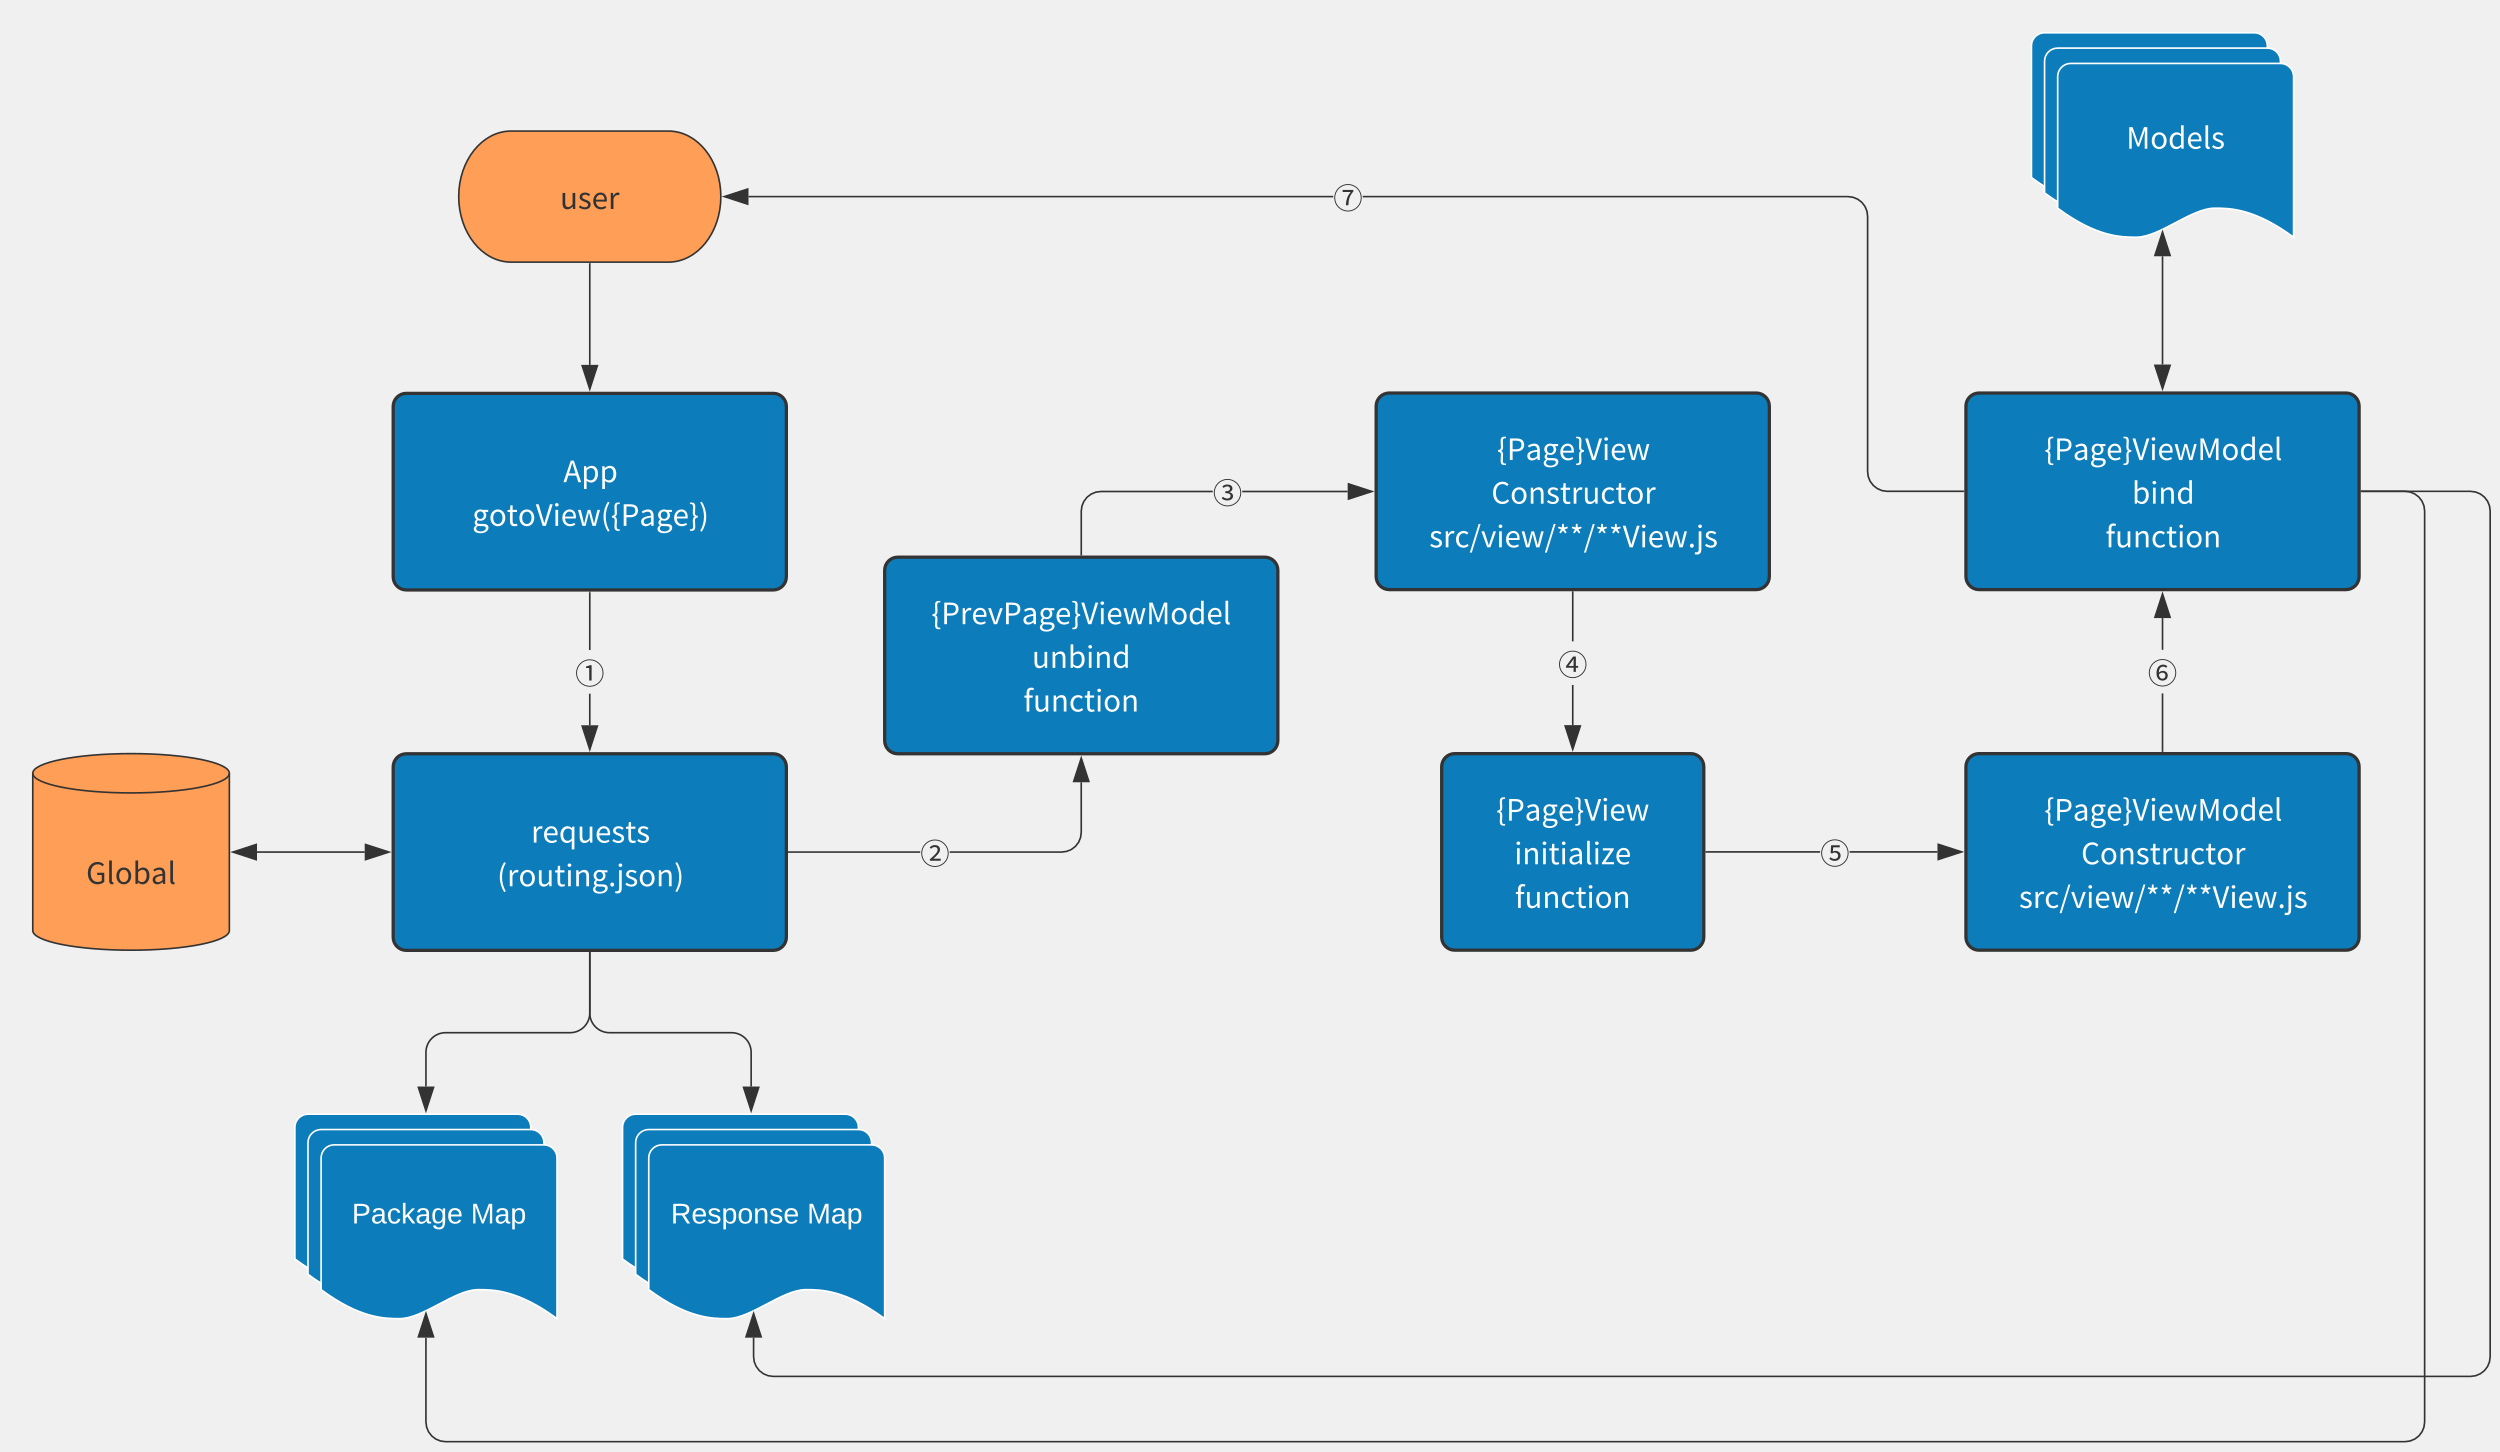
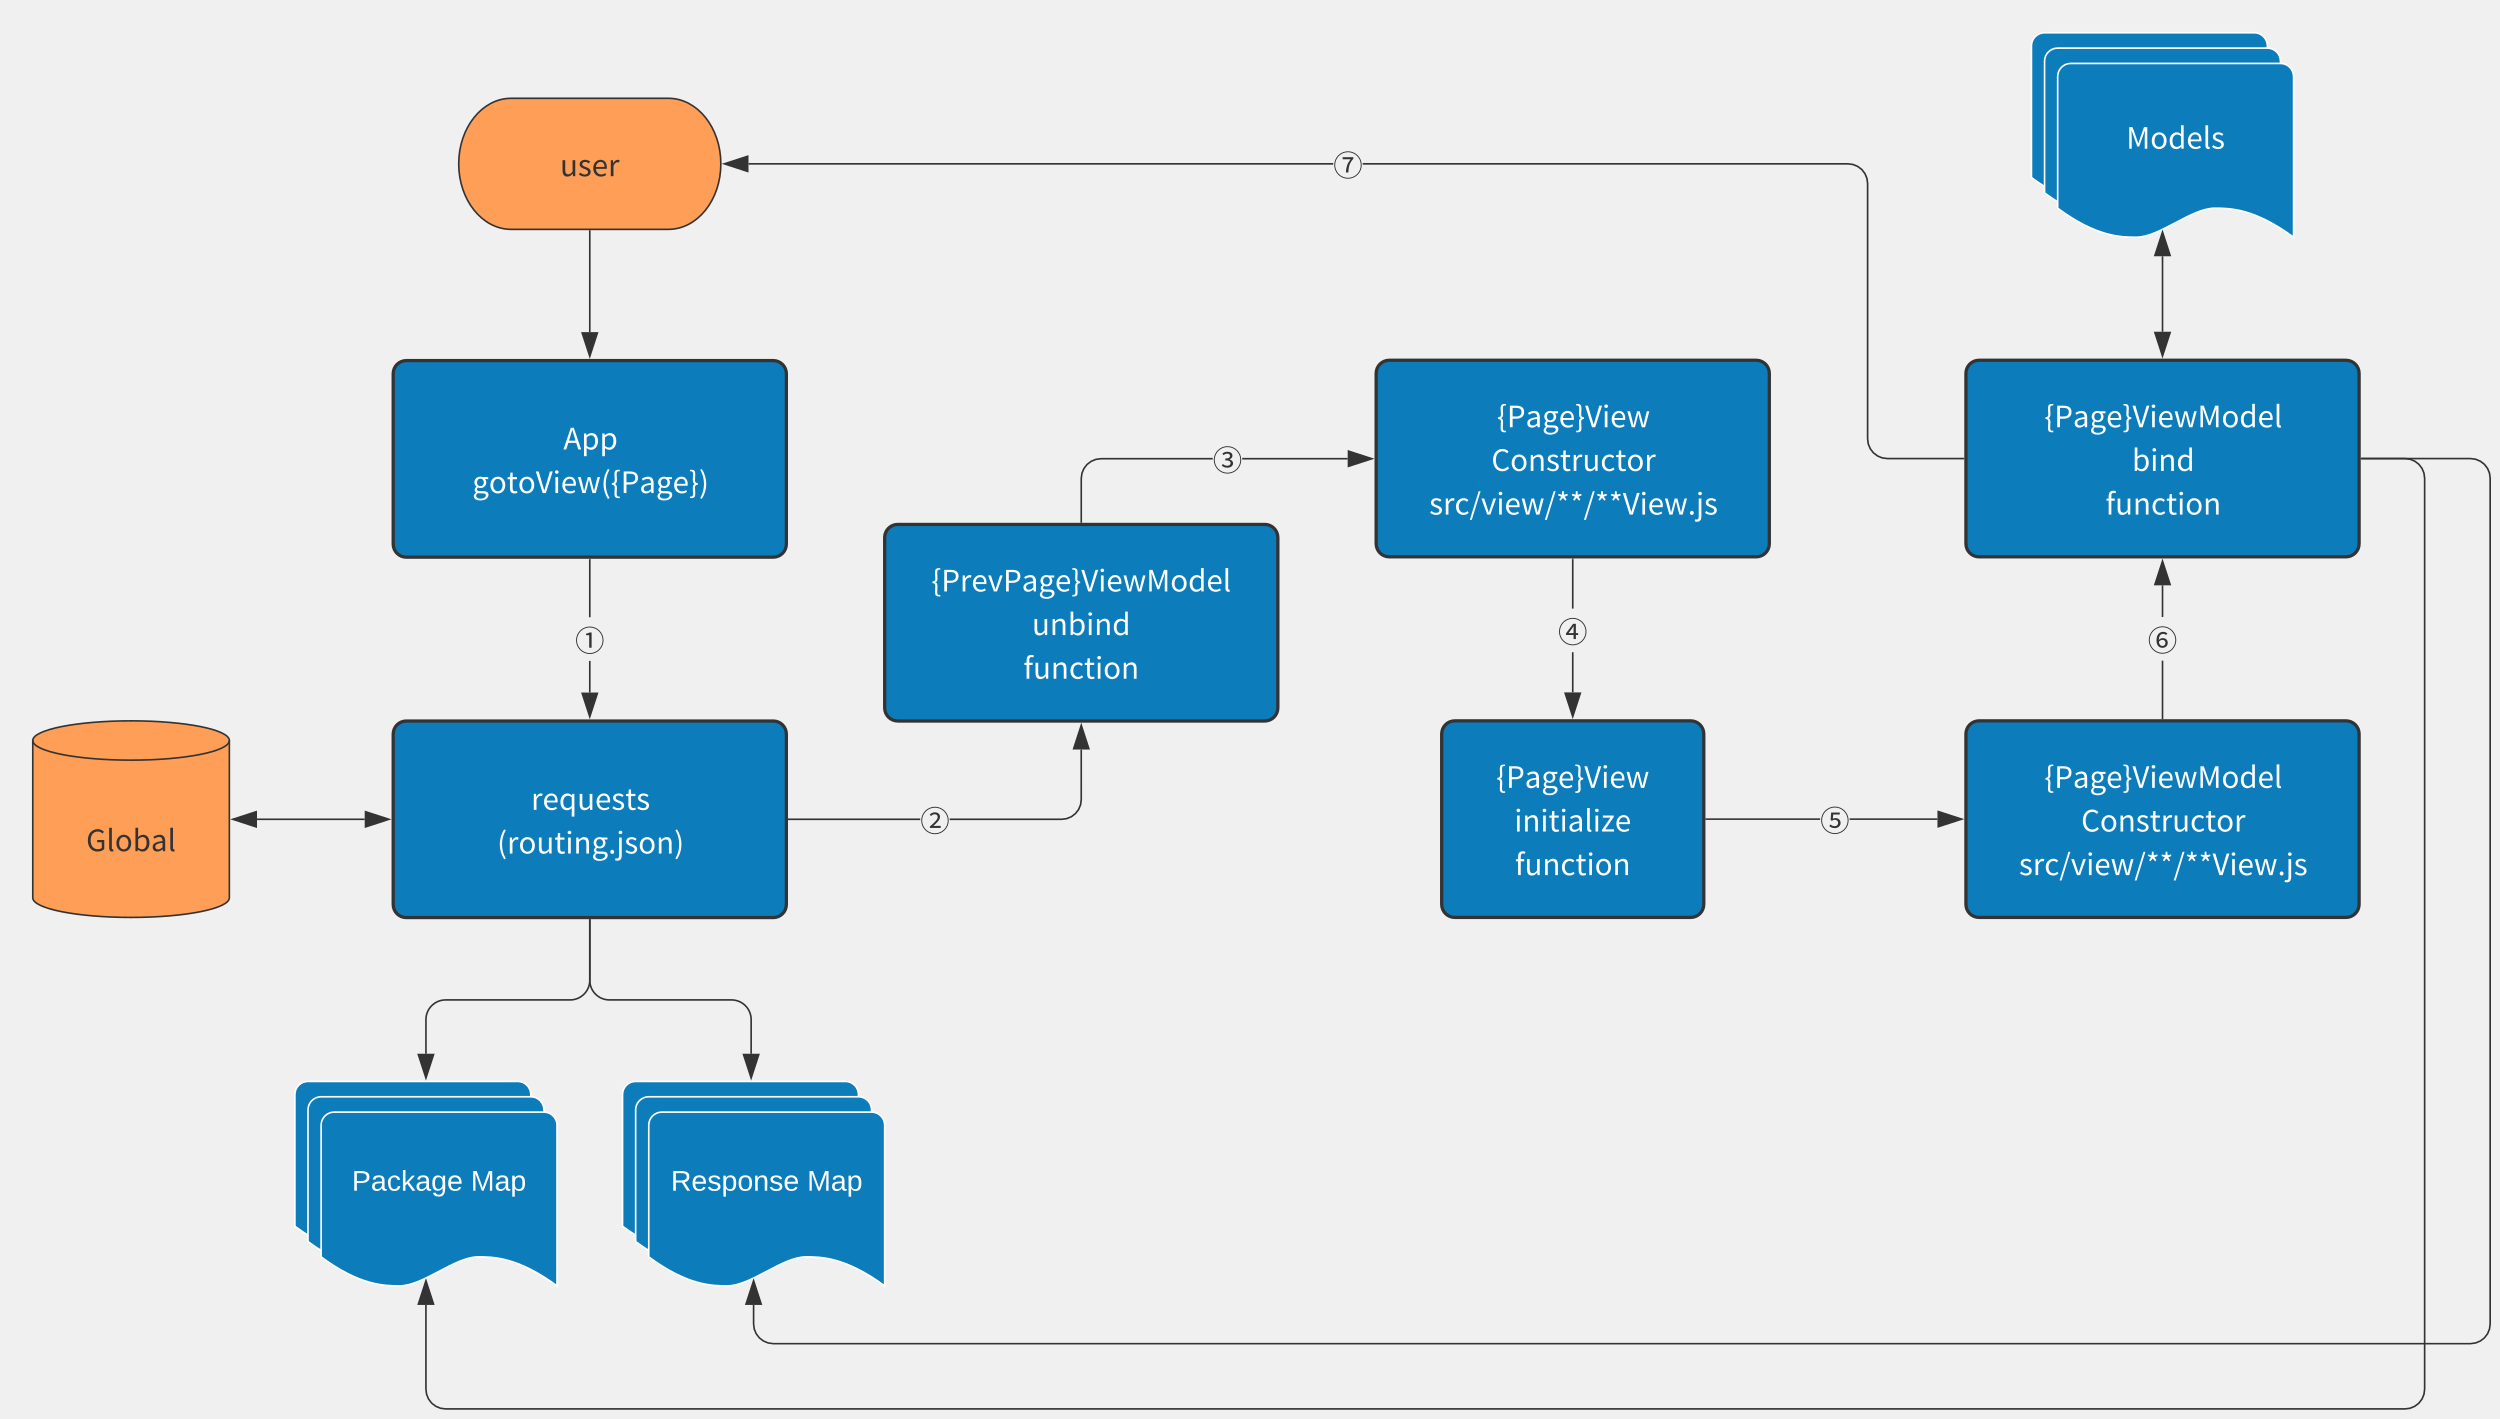
- <svg xmlns="http://www.w3.org/2000/svg" xmlns:ns1="lucid" xmlns:xlink="http://www.w3.org/1999/xlink" width="1526" height="886">
-   <g transform="translate(-520 -60)" ns1:page-tab-id="0_0">
+ <svg xmlns="http://www.w3.org/2000/svg" xmlns:ns1="lucid" xmlns:xlink="http://www.w3.org/1999/xlink" width="1526" height="866">
+   <g transform="translate(-520 -80)" ns1:page-tab-id="0_0">
    <path d="M928 140c17.67 0 32 17.9 32 40s-14.33 40-32 40h-96c-17.67 0-32-17.9-32-40s14.33-40 32-40z" stroke="#333" fill="#ff9e56" />
    <use xlink:href="#a" transform="matrix(1,0,0,1,805,145) translate(56.847 42.56)" />
-     <path d="M1760 88c0-4.42 3.58-8 8-8h128c4.42 0 8 3.58 8 8v98.08c-24.05-17.72-39.02-17.72-48.1-17.72-14.4 0-33.55 17.72-47.95 17.72-8.93 0-24.05 0-47.95-17.72z" stroke="#fff" fill="#0c7cba" />
-     <path d="M1768 97.36c0-4.42 3.58-8 8-8h128c4.42 0 8 3.58 8 8v98.08c-24.05-17.72-39.02-17.72-48.1-17.72-14.4 0-33.55 17.72-47.95 17.72-8.93 0-24.05 0-47.95-17.72z" stroke="#fff" fill="#0c7cba" />
-     <path d="M1776 106.72c0-4.42 3.58-8 8-8h128c4.42 0 8 3.58 8 8v98.08c-24.05-17.72-39.02-17.72-48.1-17.72-14.4 0-33.55 17.72-47.95 17.72-8.93 0-24.05 0-47.95-17.72z" stroke="#fff" fill="#0c7cba" />
-     <use xlink:href="#b" transform="matrix(1,0,0,1,1781,103.72) translate(36.895 47.06)" />
+     <path d="M1760 108c0-4.42 3.58-8 8-8h128c4.42 0 8 3.58 8 8v98.08c-24.05-17.72-39.02-17.72-48.1-17.72-14.4 0-33.55 17.72-47.95 17.72-8.93 0-24.05 0-47.95-17.72z" stroke="#fff" fill="#0c7cba" />
+     <path d="M1768 117.36c0-4.42 3.58-8 8-8h128c4.42 0 8 3.58 8 8v98.08c-24.05-17.72-39.02-17.72-48.1-17.72-14.4 0-33.55 17.72-47.95 17.72-8.93 0-24.05 0-47.95-17.72z" stroke="#fff" fill="#0c7cba" />
+     <path d="M1776 126.72c0-4.42 3.58-8 8-8h128c4.42 0 8 3.58 8 8v98.08c-24.05-17.72-39.02-17.72-48.1-17.72-14.4 0-33.55 17.72-47.95 17.72-8.93 0-24.05 0-47.95-17.72z" stroke="#fff" fill="#0c7cba" />
+     <use xlink:href="#b" transform="matrix(1,0,0,1,1781,123.72) translate(36.895 47.06)" />
    <path d="M760 528.1c0-4.4 3.58-8 8-8h224c4.42 0 8 3.6 8 8v104c0 4.42-3.58 8-8 8H768c-4.42 0-8-3.58-8-8z" stroke="#333" stroke-width="2" fill="#0c7cba" />
    <use xlink:href="#c" transform="matrix(1,0,0,1,765,525.1038) translate(79.176 49.24)" />
    <use xlink:href="#d" transform="matrix(1,0,0,1,765,525.1038) translate(58.431 75.88)" />
    <path d="M1360 307.9c0-4.42 3.58-8 8-8h224c4.42 0 8 3.58 8 8v104c0 4.4-3.58 8-8 8h-224c-4.42 0-8-3.6-8-8z" stroke="#333" stroke-width="2" fill="#0c7cba" />
    <use xlink:href="#e" transform="matrix(1,0,0,1,1365,304.8962) translate(68.745 35.92)" />
    <use xlink:href="#f" transform="matrix(1,0,0,1,1365,304.8962) translate(65.325 62.56)" />
    <use xlink:href="#g" transform="matrix(1,0,0,1,1365,304.8962) translate(27.408 89.2)" />
    <path d="M1720 528c0-4.42 3.58-8 8-8h224c4.42 0 8 3.58 8 8v104c0 4.42-3.58 8-8 8h-224c-4.42 0-8-3.58-8-8z" stroke="#333" stroke-width="2" fill="#0c7cba" />
    <use xlink:href="#h" transform="matrix(1,0,0,1,1725,525) translate(42.852 35.92)" />
    <use xlink:href="#f" transform="matrix(1,0,0,1,1725,525) translate(65.325 62.56)" />
    <use xlink:href="#g" transform="matrix(1,0,0,1,1725,525) translate(27.408 89.2)" />
    <path d="M1081.7 580.6h-80.2v-1h80.2zm98.8-12.46l-.42 3.2-1.24 3-2 2.6-2.6 2-3 1.24-3.2.42h-68.35v-1h68.27l3-.4 2.77-1.13 2.4-1.84 1.82-2.4 1.14-2.74.4-3.03V537.5h1zM1001.5 580.6h-.5v-1h.5zM1184.64 537h-9.28l4.64-14.28z" fill="#333" />
    <path d="M1185.32 537.5h-10.64l5.32-16.4zm-9.27-1h7.9l-3.95-12.16z" fill="#333" />
    <use xlink:href="#i" transform="matrix(1,0,0,1,1081.695,566.7838) translate(0.005 20.88)" />
    <path d="M1480.5 502.62h-1v-24.5h1zm0-51.13h-1v-30.1h1z" fill="#333" />
    <path d="M1480.5 421.4h-1v-.5h1zM1480 517.38l-4.64-14.26h9.28z" fill="#333" />
    <path d="M1480 519l-5.32-16.38h10.64zm-3.95-15.38l3.95 12.14 3.95-12.14z" fill="#333" />
    <use xlink:href="#j" transform="matrix(1,0,0,1,1471,451.4946) translate(0.005 20.88)" />
    <path d="M1260.27 360.5h-68.24l-3 .4-2.77 1.14-2.4 1.83-1.82 2.4-1.14 2.75-.4 3v26.58h-1v-26.63l.42-3.2 1.24-3 2-2.6 2.6-2 3-1.25 3.2-.42h68.3zm82.35 0h-64.35v-1h64.35zM1180.5 399.1h-1v-.5h1zM1357.38 360l-14.26 4.64v-9.27z" fill="#333" />
    <path d="M1359 360l-16.38 5.32v-10.64zm-15.38 3.95l12.14-3.95-12.14-3.95z" fill="#333" />
    <use xlink:href="#k" transform="matrix(1,0,0,1,1260.268,346.6809) translate(0.005 20.88)" />
    <path d="M1060 408.1c0-4.4 3.58-8 8-8h224c4.42 0 8 3.6 8 8v104c0 4.42-3.58 8-8 8h-224c-4.42 0-8-3.58-8-8z" stroke="#333" stroke-width="2" fill="#0c7cba" />
    <use xlink:href="#l" transform="matrix(1,0,0,1,1072,412.1038) translate(16.497 28.92)" />
    <use xlink:href="#m" transform="matrix(1,0,0,1,1072,412.1038) translate(77.922 55.56)" />
    <use xlink:href="#n" transform="matrix(1,0,0,1,1072,412.1038) translate(72.711 82.2)" />
    <path d="M1400 528c0-4.42 3.58-8 8-8h144c4.42 0 8 3.58 8 8v104c0 4.42-3.58 8-8 8h-144c-4.42 0-8-3.58-8-8z" stroke="#333" stroke-width="2" fill="#0c7cba" />
    <use xlink:href="#e" transform="matrix(1,0,0,1,1412,532) translate(21.245 28.92)" />
    <use xlink:href="#o" transform="matrix(1,0,0,1,1412,532) translate(32.315 55.56)" />
    <use xlink:href="#n" transform="matrix(1,0,0,1,1412,532) translate(32.711 82.2)" />
    <path d="M1720 307.9c0-4.42 3.58-8 8-8h224c4.42 0 8 3.58 8 8v104c0 4.4-3.58 8-8 8h-224c-4.42 0-8-3.6-8-8z" stroke="#333" stroke-width="2" fill="#0c7cba" />
    <use xlink:href="#p" transform="matrix(1,0,0,1,1732,311.8962) translate(35.852 28.92)" />
    <use xlink:href="#q" transform="matrix(1,0,0,1,1732,311.8962) translate(89.384 55.56)" />
    <use xlink:href="#n" transform="matrix(1,0,0,1,1732,311.8962) translate(73.211 82.2)" />
    <path d="M1631 580.5h-69.5v-1h69.5zm71.62 0H1649v-1h53.62zM1561.5 580.5h-.5v-1h.5zM1717.38 580l-14.26 4.64v-9.28z" fill="#333" />
    <path d="M1719 580l-16.38 5.32v-10.64zm-15.38 3.95l12.14-3.95-12.14-3.95z" fill="#333" />
    <use xlink:href="#r" transform="matrix(1,0,0,1,1631,566.68) translate(0.005 20.88)" />
    <path d="M1840.5 518.5h-1v-35.23h1zm0-61.87h-1v-19.35h1zM1840.5 519h-1v-.5h1zM1844.64 436.78h-9.28l4.64-14.26z" fill="#333" />
    <path d="M1845.32 437.28h-10.64l5.32-16.38zm-9.27-1h7.9l-3.95-12.15z" fill="#333" />
    <use xlink:href="#s" transform="matrix(1,0,0,1,1831,456.6281) translate(0.005 20.88)" />
    <path d="M1651.24 179.92l3 1.24 2.6 2 2 2.6 1.24 3 .42 3.2v155.9l.4 3.02 1.14 2.76 1.83 2.38 2.4 1.84L1669 359l3 .4h46.48v1h-46.53l-3.2-.42-3-1.25-2.6-2-2-2.6-1.25-3-.42-3.2v-155.9l-.4-3-1.14-2.77-1.83-2.4-2.4-1.82-2.75-1.14-3-.4H1351.8v-1h296.23zm-674.36.58v-1h356.92v1zM1719 360.4h-.5v-1h.5zM976.38 184.64L962.12 180l14.26-4.64z" fill="#333" />
    <path d="M976.88 185.32L960.5 180l16.38-5.32zM963.74 180l12.14 3.95v-7.9z" fill="#333" />
    <use xlink:href="#t" transform="matrix(1,0,0,1,1333.798,166.68) translate(0.005 20.88)" />
    <path d="M660 628c0 6.63-26.86 12-60 12s-60-5.37-60-12v-96c0-6.63 26.86-12 60-12s60 5.37 60 12z" stroke="#333" fill="#ff9e56" />
    <path d="M660 532c0 6.63-26.86 12-60 12s-60-5.37-60-12" stroke="#333" fill="none" />
    <use xlink:href="#u" transform="matrix(1,0,0,1,545,549) translate(27.577 50.56)" />
    <path d="M900 748.1c0-4.4 3.58-8 8-8h128c4.42 0 8 3.6 8 8v98.08c-24.05-17.7-39.02-17.7-48.1-17.7-14.4 0-33.55 17.7-47.95 17.7-8.93 0-24.05 0-47.95-17.7z" stroke="#fff" fill="#0c7cba" />
    <path d="M908 757.46c0-4.4 3.58-8 8-8h128c4.42 0 8 3.6 8 8v98.08c-24.05-17.7-39.02-17.7-48.1-17.7-14.4 0-33.55 17.7-47.95 17.7-8.93 0-24.05 0-47.95-17.7z" stroke="#fff" fill="#0c7cba" />
    <path d="M916 766.82c0-4.4 3.58-8 8-8h128c4.42 0 8 3.6 8 8v98.08c-24.05-17.7-39.02-17.7-48.1-17.7-14.4 0-33.55 17.7-47.95 17.7-8.93 0-24.05 0-47.95-17.7z" stroke="#fff" fill="#0c7cba" />
    <use xlink:href="#v" transform="matrix(1,0,0,1,921,763.8238) translate(8.490221 42.98445)" />
    <use xlink:href="#w" transform="matrix(1,0,0,1,921,763.8238) translate(91.68154 42.98445)" />
    <path d="M742.62 580.1h-65.74" stroke="#333" fill="none" />
    <path d="M757.38 580.1l-14.26 4.64v-9.27zM662.12 580.1l14.26-4.63v9.27z" stroke="#333" fill="#333" />
-     <path d="M1840 282.5v-66.07" stroke="#333" fill="none" />
-     <path d="M1840 297.28l-4.64-14.27h9.28zM1840 201.66l4.64 14.27h-9.28z" stroke="#333" fill="#333" />
+     <path d="M1840 282.5v-46.07" stroke="#333" fill="none" />
+     <path d="M1840 297.28l-4.64-14.27h9.28zM1840 221.66l4.64 14.27h-9.28z" stroke="#333" fill="#333" />
    <path d="M700 748.1c0-4.4 3.58-8 8-8h128c4.42 0 8 3.6 8 8v98.08c-24.05-17.7-39.02-17.7-48.1-17.7-14.4 0-33.55 17.7-47.95 17.7-8.93 0-24.05 0-47.95-17.7z" stroke="#fff" fill="#0c7cba" />
    <path d="M708 757.46c0-4.4 3.58-8 8-8h128c4.42 0 8 3.6 8 8v98.08c-24.05-17.7-39.02-17.7-48.1-17.7-14.4 0-33.55 17.7-47.95 17.7-8.93 0-24.05 0-47.95-17.7z" stroke="#fff" fill="#0c7cba" />
    <path d="M716 766.82c0-4.4 3.58-8 8-8h128c4.42 0 8 3.6 8 8v98.08c-24.05-17.7-39.02-17.7-48.1-17.7-14.4 0-33.55 17.7-47.95 17.7-8.93 0-24.05 0-47.95-17.7z" stroke="#fff" fill="#0c7cba" />
    <use xlink:href="#x" transform="matrix(1,0,0,1,721,763.8238) translate(13.78949 42.98445)" />
    <use xlink:href="#w" transform="matrix(1,0,0,1,721,763.8238) translate(86.38227 42.98445)" />
    <path d="M880 641.6v36.75c0 6.63-5.37 12-12 12h-76c-6.63 0-12 5.38-12 12v20.87" stroke="#333" fill="none" />
    <path d="M880.5 641.62h-1v-.52h1z" fill="#333" />
    <path d="M780 738l-4.64-14.28h9.28z" stroke="#333" fill="#333" />
    <path d="M880 641.6v36.75c0 6.63 5.37 12 12 12h74.5c6.63 0 12 5.38 12 12v20.87" stroke="#333" fill="none" />
    <path d="M880.5 641.62h-1v-.52h1z" fill="#333" />
    <path d="M978.5 738l-4.64-14.28h9.28z" stroke="#333" fill="#333" />
    <path d="M1991.24 359.82l3 1.24 2.6 2 2 2.6 1.24 3 .42 3.2v556.17l-.42 3.2-1.24 3-2 2.6-2.6 2-3 1.25-3.2.42H791.96l-3.2-.42-3-1.24-2.6-2-2-2.6-1.25-3-.42-3.2v-51.5h1v51.43l.4 3 1.14 2.77 1.83 2.4 2.4 1.82 2.75 1.14 3 .4h1195.95l3-.4 2.77-1.14 2.4-1.83 1.82-2.4 1.14-2.75.4-3V371.92l-.4-3.02-1.14-2.74-1.83-2.4-2.4-1.83-2.75-1.14-3-.4h-26.48v-1h26.53z" fill="#333" />
    <path d="M1961.5 360.4h-.5v-1h.5zM784.64 876.03h-9.28l4.64-14.27z" fill="#333" />
    <path d="M785.32 876.53h-10.64l5.32-16.38zm-9.27-1h7.9L780 863.38zM2031.24 359.82l3 1.24 2.6 2 2 2.6 1.24 3 .42 3.2v516.32l-.42 3.2-1.24 3-2 2.6-2.6 2-3 1.25-3.2.42H991.96l-3.2-.43-3-1.24-2.6-2-2-2.6-1.25-3-.42-3.2v-11.65h1v11.58l.4 3.03 1.14 2.75 1.83 2.4 2.4 1.83 2.75 1.15 3 .4h1035.95l3-.4 2.77-1.14 2.4-1.83 1.82-2.38 1.14-2.77.4-3.02V371.94l-.4-3.02-1.14-2.74-1.83-2.4-2.4-1.83-2.75-1.14-3-.4h-66.48v-1h66.53z" fill="#333" />
    <path d="M1961.5 360.4h-.5v-1h.5zM984.64 876.03h-9.28l4.64-14.27z" fill="#333" />
    <path d="M985.32 876.53h-10.64l5.32-16.38zm-9.27-1h7.9L980 863.38z" fill="#333" />
    <path d="M760 308.1c0-4.4 3.58-8 8-8h224c4.42 0 8 3.6 8 8v104c0 4.42-3.58 8-8 8H768c-4.42 0-8-3.58-8-8z" stroke="#333" stroke-width="2" fill="#0c7cba" />
    <g>
      <use xlink:href="#y" transform="matrix(1,0,0,1,772,312.1038) translate(91.877 42.24)" />
      <use xlink:href="#z" transform="matrix(1,0,0,1,772,312.1038) translate(36.293 68.88)" />
    </g>
    <path d="M880 221v61.72" stroke="#333" fill="none" />
    <path d="M880.5 221h-1v-.5h1z" fill="#333" />
    <path d="M880 297.5l-4.64-14.28h9.28z" stroke="#333" fill="#333" />
    <path d="M880.5 502.72h-1v-19.3h1zm0-45.94h-1V421.6h1z" fill="#333" />
    <path d="M880.5 421.62h-1v-.52h1zM880 517.5l-4.64-14.28h9.28z" fill="#333" />
    <path d="M880 519.1l-5.32-16.38h10.64zm-3.95-15.38l3.95 12.15 3.95-12.15z" fill="#333" />
    <g>
      <use xlink:href="#A" transform="matrix(1,0,0,1,871,456.7838) translate(0.005 20.88)" />
    </g>
    <defs>
      <path fill="#333" d="M250 13C136 13 85-61 85-199v-344h91v333c0 101 30 144 102 144 56 0 95-27 147-92v-385h91V0h-76l-7-85h-3c-51 59-105 98-180 98" id="B" />
      <path fill="#333" d="M234 13C157 13 83-19 31-62l45-60c47 38 96 64 161 64 72 0 107-38 107-85 0-55-64-80-124-103-76-28-162-65-162-157 0-86 69-154 187-154 67 0 126 28 169 61l-44 59c-38-28-76-48-125-48-68 0-99 36-99 78 0 52 59 71 120 94 79 30 166 62 166 165 0 88-70 161-198 161" id="C" />
      <path fill="#333" d="M311 13C167 13 51-92 51-271c0-176 119-286 245-286 154-3 234 132 212 307H142c6 116 77 190 180 190 53 0 96-16 136-43l33 60c-48 31-106 56-180 56zM141-315h291c0-110-50-169-135-169-77 0-145 62-156 169" id="D" />
      <path fill="#333" d="M92 0v-543h75l8 99h3c50-86 117-137 212-101l-17 80c-18-7-31-9-53-9-45 0-101 32-137 125V0H92" id="E" />
      <g id="a">
        <use transform="matrix(0.018,0,0,0.018,0,0)" xlink:href="#B" />
        <use transform="matrix(0.018,0,0,0.018,10.926,0)" xlink:href="#C" />
        <use transform="matrix(0.018,0,0,0.018,19.35,0)" xlink:href="#D" />
        <use transform="matrix(0.018,0,0,0.018,29.322,0)" xlink:href="#E" />
      </g>
      <path fill="#fff" d="M100 0v-733h112c65 181 131 360 193 545h5c59-186 126-364 190-545h112V0h-87c2-212-8-425 12-622h-4C570-437 502-256 436-74h-62c-66-182-134-363-197-548h-4c18 198 9 411 11 622h-84" id="F" />
      <path fill="#fff" d="M303 13C170 13 51-91 51-271c0-181 119-286 252-286s252 105 252 286C555-91 436 13 303 13zm0-76c94 0 158-83 158-208s-64-210-158-210-157 85-157 210S209-63 303-63" id="G" />
      <path fill="#fff" d="M277 13C141 13 53-90 53-271c-5-249 231-368 388-222-8-95-4-201-5-303h91V0h-74c-4-21-4-46-11-64-43 42-100 77-165 77zm20-76c50 0 94-25 139-75v-285c-123-120-291-42-289 151 0 131 54 209 150 209" id="H" />
      <path fill="#fff" d="M311 13C167 13 51-92 51-271c0-176 119-286 245-286 154-3 234 132 212 307H142c6 116 77 190 180 190 53 0 96-16 136-43l33 60c-48 31-106 56-180 56zM141-315h291c0-110-50-169-135-169-77 0-145 62-156 169" id="I" />
      <path fill="#fff" d="M241 5C155 32 92-8 92-108v-688h91v694c3 37 15 43 45 37" id="J" />
      <path fill="#fff" d="M234 13C157 13 83-19 31-62l45-60c47 38 96 64 161 64 72 0 107-38 107-85 0-55-64-80-124-103-76-28-162-65-162-157 0-86 69-154 187-154 67 0 126 28 169 61l-44 59c-38-28-76-48-125-48-68 0-99 36-99 78 0 52 59 71 120 94 79 30 166 62 166 165 0 88-70 161-198 161" id="K" />
      <g id="b">
        <use transform="matrix(0.018,0,0,0.018,0,0)" xlink:href="#F" />
        <use transform="matrix(0.018,0,0,0.018,14.616,0)" xlink:href="#G" />
        <use transform="matrix(0.018,0,0,0.018,25.524,0)" xlink:href="#H" />
        <use transform="matrix(0.018,0,0,0.018,36.684,0)" xlink:href="#I" />
        <use transform="matrix(0.018,0,0,0.018,46.656,0)" xlink:href="#J" />
        <use transform="matrix(0.018,0,0,0.018,51.786,0)" xlink:href="#K" />
      </g>
      <path fill="#fff" d="M92 0v-543h75l8 99h3c50-86 117-137 212-101l-17 80c-18-7-31-9-53-9-45 0-101 32-137 125V0H92" id="L" />
      <path fill="#fff" d="M436 229c0-99-2-200 5-292-44 43-101 76-164 76C141 13 53-90 53-271c-5-250 233-370 390-220h3l9-52h72v772h-91zM297-63c50 0 94-25 139-75v-285c-123-120-291-42-289 151 0 131 54 209 150 209" id="M" />
      <path fill="#fff" d="M250 13C136 13 85-61 85-199v-344h91v333c0 101 30 144 102 144 56 0 95-27 147-92v-385h91V0h-76l-7-85h-3c-51 59-105 98-180 98" id="N" />
      <path fill="#fff" d="M263 13c-116 0-155-72-155-181v-301H27v-69l85-5 11-152h76v152h147v74H199v303c0 67 21 105 84 105 19 0 44-7 62-14l18 68c-31 10-67 20-100 20" id="O" />
      <g id="c">
        <use transform="matrix(0.018,0,0,0.018,0,0)" xlink:href="#L" />
        <use transform="matrix(0.018,0,0,0.018,6.984,0)" xlink:href="#I" />
        <use transform="matrix(0.018,0,0,0.018,16.956,0)" xlink:href="#M" />
        <use transform="matrix(0.018,0,0,0.018,28.116,0)" xlink:href="#N" />
        <use transform="matrix(0.018,0,0,0.018,39.042,0)" xlink:href="#I" />
        <use transform="matrix(0.018,0,0,0.018,49.014,0)" xlink:href="#K" />
        <use transform="matrix(0.018,0,0,0.018,57.438,0)" xlink:href="#O" />
        <use transform="matrix(0.018,0,0,0.018,64.224,0)" xlink:href="#K" />
      </g>
      <path fill="#fff" d="M239 197C147 47 92-114 92-311c0-196 55-358 147-507l57 26c-171 284-171 678 0 962" id="P" />
      <path fill="#fff" d="M92 0v-543h91V0H92zm46-655c-36 0-63-25-63-59 0-37 27-59 63-59s63 22 63 59c0 34-27 59-63 59" id="Q" />
      <path fill="#fff" d="M92 0v-543h75l8 78h3c52-51 108-92 182-92 114 0 166 74 166 213V0h-91v-332c0-102-31-145-103-145-56 0-94 28-149 83V0H92" id="R" />
      <path fill="#fff" d="M275 250c-133 0-225-52-225-146 0-46 30-90 81-123v-4c-29-17-50-46-50-89 0-45 33-81 61-101v-4c-36-29-71-81-71-146-2-145 144-228 280-180h189v70H429c26 25 44 65 44 112 4 144-147 228-279 170-52 42-57 131 60 124h106c126 0 189 40 189 129 0 101-106 188-274 188zm0-484c62 0 115-50 115-129s-51-127-115-127-116 47-116 127c0 79 53 129 116 129zm13 422c104 0 173-55 173-112 0-103-183-49-275-76-106 75-57 194 102 188" id="S" />
      <path fill="#fff" d="M139 13c-36 0-66-28-66-69s30-71 66-71 66 30 66 71-30 69-66 69" id="T" />
      <path fill="#fff" d="M36 243c-33 0-61-7-80-14l18-70c14 5 32 10 51 10 55 0 68-41 68-107v-605h91V62c0 111-41 181-148 181zm103-898c-36 0-63-25-63-59 0-37 27-59 63-59 35 0 63 22 63 59 0 34-28 59-63 59" id="U" />
      <path fill="#fff" d="M99 197l-56-27c171-284 171-678 0-962l56-26c93 149 148 311 148 507 0 197-55 358-148 508" id="V" />
      <g id="d">
        <use transform="matrix(0.018,0,0,0.018,0,0)" xlink:href="#P" />
        <use transform="matrix(0.018,0,0,0.018,6.084,0)" xlink:href="#L" />
        <use transform="matrix(0.018,0,0,0.018,13.068,0)" xlink:href="#G" />
        <use transform="matrix(0.018,0,0,0.018,23.976,0)" xlink:href="#N" />
        <use transform="matrix(0.018,0,0,0.018,34.902,0)" xlink:href="#O" />
        <use transform="matrix(0.018,0,0,0.018,41.688,0)" xlink:href="#Q" />
        <use transform="matrix(0.018,0,0,0.018,46.638,0)" xlink:href="#R" />
        <use transform="matrix(0.018,0,0,0.018,57.636,0)" xlink:href="#S" />
        <use transform="matrix(0.018,0,0,0.018,67.77,0)" xlink:href="#T" />
        <use transform="matrix(0.018,0,0,0.018,72.774,0)" xlink:href="#U" />
        <use transform="matrix(0.018,0,0,0.018,77.724,0)" xlink:href="#K" />
        <use transform="matrix(0.018,0,0,0.018,86.148,0)" xlink:href="#G" />
        <use transform="matrix(0.018,0,0,0.018,97.056,0)" xlink:href="#R" />
        <use transform="matrix(0.018,0,0,0.018,108.054,0)" xlink:href="#V" />
      </g>
      <path fill="#fff" d="M304 170c-119 6-181-11-180-149 0-81 10-140 10-215 0-44-20-87-96-88v-57c76-1 96-44 96-87 0-76-10-135-10-216-1-138 61-155 180-149v51c-79-6-105 18-105 103 0 105 45 306-61 324v4c105 20 61 218 61 325 0 85 26 108 105 102v52" id="W" />
      <path fill="#fff" d="M100 0v-733h209c165 0 275 55 275 215 0 155-110 227-270 227H193V0h-93zm93-366h109c129 0 190-47 190-152 0-106-65-140-194-140H193v292" id="X" />
      <path fill="#fff" d="M217 13C126 13 58-43 58-141c0-118 103-177 334-203 0-70-23-137-112-137-63 0-120 29-163 58l-36-63c50-32 127-71 214-71 132 0 188 89 188 223V0h-75l-8-65h-3c-52 43-113 78-180 78zm26-73c53 0 96-25 149-72v-152c-183 22-245 67-245 137 0 62 42 87 96 87" id="Y" />
      <path fill="#fff" d="M34 170v-52c79 6 105-17 105-102 0-107-42-304 61-325v-4c-104-18-61-220-61-324 0-85-25-109-105-103v-51c119-6 181 11 180 149 0 81-9 140-9 216 0 43 19 86 95 87v57c-76 1-95 44-95 88 0 75 9 134 9 215 1 138-61 155-180 149" id="Z" />
      <path fill="#fff" d="M235 0L1-733h97c64 212 127 426 190 639h4c63-213 125-426 189-639h94L342 0H235" id="aa" />
      <path fill="#fff" d="M178 0L27-543h93c39 154 83 304 113 466h5c36-159 81-311 121-466h89c41 154 85 308 123 466h4c34-159 75-312 114-466h86L629 0H519c-39-150-82-293-116-449h-5C365-294 323-150 285 0H178" id="ab" />
      <g id="e">
        <use transform="matrix(0.018,0,0,0.018,0,0)" xlink:href="#W" />
        <use transform="matrix(0.018,0,0,0.018,6.084,0)" xlink:href="#X" />
        <use transform="matrix(0.018,0,0,0.018,17.46,0)" xlink:href="#Y" />
        <use transform="matrix(0.018,0,0,0.018,27.612,0)" xlink:href="#S" />
        <use transform="matrix(0.018,0,0,0.018,37.746,0)" xlink:href="#I" />
        <use transform="matrix(0.018,0,0,0.018,47.718,0)" xlink:href="#Z" />
        <use transform="matrix(0.018,0,0,0.018,53.802,0)" xlink:href="#aa" />
        <use transform="matrix(0.018,0,0,0.018,64.152,0)" xlink:href="#Q" />
        <use transform="matrix(0.018,0,0,0.018,69.102,0)" xlink:href="#I" />
        <use transform="matrix(0.018,0,0,0.018,79.074,0)" xlink:href="#ab" />
      </g>
      <path fill="#fff" d="M377 13C195 13 58-128 58-366c0-237 139-381 325-381 89 0 159 44 201 91l-50 60c-38-41-87-70-150-70-139 0-231 114-231 297 0 185 88 301 228 301 70 0 123-31 170-82l51 58C544-25 472 13 377 13" id="ac" />
      <path fill="#fff" d="M306 13C162 13 51-91 51-271c0-181 123-286 262-286 71 0 120 30 159 64l-47 61c-32-29-65-49-109-49-98 0-170 85-170 210S214-63 314-63c50 0 94-23 128-54l39 61c-48 44-110 69-175 69" id="ad" />
      <g id="f">
        <use transform="matrix(0.018,0,0,0.018,0,0)" xlink:href="#ac" />
        <use transform="matrix(0.018,0,0,0.018,11.484,0)" xlink:href="#G" />
        <use transform="matrix(0.018,0,0,0.018,22.392,0)" xlink:href="#R" />
        <use transform="matrix(0.018,0,0,0.018,33.39,0)" xlink:href="#K" />
        <use transform="matrix(0.018,0,0,0.018,41.814,0)" xlink:href="#O" />
        <use transform="matrix(0.018,0,0,0.018,48.6,0)" xlink:href="#L" />
        <use transform="matrix(0.018,0,0,0.018,55.584,0)" xlink:href="#N" />
        <use transform="matrix(0.018,0,0,0.018,66.51,0)" xlink:href="#ad" />
        <use transform="matrix(0.018,0,0,0.018,75.672,0)" xlink:href="#O" />
        <use transform="matrix(0.018,0,0,0.018,82.458,0)" xlink:href="#G" />
        <use transform="matrix(0.018,0,0,0.018,93.366,0)" xlink:href="#L" />
      </g>
      <path fill="#fff" d="M11 179l300-972h66L78 179H11" id="ae" />
      <path fill="#fff" d="M209 0L13-543h95c51 155 104 312 153 469h4c48-158 101-314 153-469h90L315 0H209" id="af" />
      <path fill="#fff" d="M154-471l-44-32 63-104-109-45 18-51 114 28 10-121h54l10 120 114-27 17 51-109 45 64 104-44 32-79-95" id="ag" />
      <g id="g">
        <use transform="matrix(0.018,0,0,0.018,0,0)" xlink:href="#K" />
        <use transform="matrix(0.018,0,0,0.018,8.424,0)" xlink:href="#L" />
        <use transform="matrix(0.018,0,0,0.018,15.408,0)" xlink:href="#ad" />
        <use transform="matrix(0.018,0,0,0.018,24.57,0)" xlink:href="#ae" />
        <use transform="matrix(0.018,0,0,0.018,31.626,0)" xlink:href="#af" />
        <use transform="matrix(0.018,0,0,0.018,41.004,0)" xlink:href="#Q" />
        <use transform="matrix(0.018,0,0,0.018,45.954,0)" xlink:href="#I" />
        <use transform="matrix(0.018,0,0,0.018,55.926,0)" xlink:href="#ab" />
        <use transform="matrix(0.018,0,0,0.018,70.362,0)" xlink:href="#ae" />
        <use transform="matrix(0.018,0,0,0.018,77.418,0)" xlink:href="#ag" />
        <use transform="matrix(0.018,0,0,0.018,85.824,0)" xlink:href="#ag" />
        <use transform="matrix(0.018,0,0,0.018,94.23,0)" xlink:href="#ae" />
        <use transform="matrix(0.018,0,0,0.018,101.286,0)" xlink:href="#ag" />
        <use transform="matrix(0.018,0,0,0.018,109.692,0)" xlink:href="#ag" />
        <use transform="matrix(0.018,0,0,0.018,118.098,0)" xlink:href="#aa" />
        <use transform="matrix(0.018,0,0,0.018,128.448,0)" xlink:href="#Q" />
        <use transform="matrix(0.018,0,0,0.018,133.398,0)" xlink:href="#I" />
        <use transform="matrix(0.018,0,0,0.018,143.37,0)" xlink:href="#ab" />
        <use transform="matrix(0.018,0,0,0.018,157.806,0)" xlink:href="#T" />
        <use transform="matrix(0.018,0,0,0.018,162.81,0)" xlink:href="#U" />
        <use transform="matrix(0.018,0,0,0.018,167.76,0)" xlink:href="#K" />
      </g>
      <g id="h">
        <use transform="matrix(0.018,0,0,0.018,0,0)" xlink:href="#W" />
        <use transform="matrix(0.018,0,0,0.018,6.084,0)" xlink:href="#X" />
        <use transform="matrix(0.018,0,0,0.018,17.46,0)" xlink:href="#Y" />
        <use transform="matrix(0.018,0,0,0.018,27.612,0)" xlink:href="#S" />
        <use transform="matrix(0.018,0,0,0.018,37.746,0)" xlink:href="#I" />
        <use transform="matrix(0.018,0,0,0.018,47.718,0)" xlink:href="#Z" />
        <use transform="matrix(0.018,0,0,0.018,53.802,0)" xlink:href="#aa" />
        <use transform="matrix(0.018,0,0,0.018,64.152,0)" xlink:href="#Q" />
        <use transform="matrix(0.018,0,0,0.018,69.102,0)" xlink:href="#I" />
        <use transform="matrix(0.018,0,0,0.018,79.074,0)" xlink:href="#ab" />
        <use transform="matrix(0.018,0,0,0.018,93.51,0)" xlink:href="#F" />
        <use transform="matrix(0.018,0,0,0.018,108.126,0)" xlink:href="#G" />
        <use transform="matrix(0.018,0,0,0.018,119.034,0)" xlink:href="#H" />
        <use transform="matrix(0.018,0,0,0.018,130.194,0)" xlink:href="#I" />
        <use transform="matrix(0.018,0,0,0.018,140.166,0)" xlink:href="#J" />
      </g>
      <path fill="#333" d="M500 86C243 86 34-123 34-380s209-466 466-466 466 209 466 466c0 259-211 466-466 466zm0-32c240 0 434-194 434-434S740-814 500-814C258-814 66-618 66-380 66-140 260 54 500 54zM327-127v-48c168-147 264-239 264-321 0-58-33-95-102-95-49 0-90 28-122 59l-47-44c50-53 107-81 177-81 107 0 174 62 174 155 0 96-98 193-225 309 76-6 167-3 249-4v70H327" id="ah" />
      <use transform="matrix(0.018,0,0,0.018,0,0)" xlink:href="#ah" id="i" />
      <path fill="#333" d="M357-328h171c1-80-2-158 3-236h-4c-49 85-114 158-170 236zm249-317v317h77v63h-77v138h-78v-138H272v-55l240-325h94zM500 54c240 0 434-194 434-434S740-814 500-814C258-814 66-618 66-380 66-140 260 54 500 54zm0-900c257 0 466 209 466 466 0 259-211 466-466 466C243 86 34-123 34-380s209-466 466-466" id="ai" />
      <use transform="matrix(0.018,0,0,0.018,0,0)" xlink:href="#ai" id="j" />
      <path fill="#333" d="M500 86C243 86 34-123 34-380s209-466 466-466 466 209 466 466c0 259-211 466-466 466zm0-32c240 0 434-194 434-434S740-814 500-814C258-814 66-618 66-380 66-140 260 54 500 54zm-5-169c-89 0-153-33-191-74l40-53c35 33 80 61 149 61 65 0 111-35 111-88 0-58-44-96-180-96v-61c119 0 161-37 161-89 0-48-36-77-95-77-46 0-88 19-122 52l-43-51c44-40 99-66 167-66 103 0 176 49 176 137 0 60-42 98-102 120v3c68 17 122 61 122 132 0 93-86 150-193 150" id="aj" />
      <use transform="matrix(0.018,0,0,0.018,0,0)" xlink:href="#aj" id="k" />
      <g id="l">
        <use transform="matrix(0.018,0,0,0.018,0,0)" xlink:href="#W" />
        <use transform="matrix(0.018,0,0,0.018,6.084,0)" xlink:href="#X" />
        <use transform="matrix(0.018,0,0,0.018,17.46,0)" xlink:href="#L" />
        <use transform="matrix(0.018,0,0,0.018,24.444,0)" xlink:href="#I" />
        <use transform="matrix(0.018,0,0,0.018,34.416,0)" xlink:href="#af" />
        <use transform="matrix(0.018,0,0,0.018,43.794,0)" xlink:href="#X" />
        <use transform="matrix(0.018,0,0,0.018,55.17,0)" xlink:href="#Y" />
        <use transform="matrix(0.018,0,0,0.018,65.322,0)" xlink:href="#S" />
        <use transform="matrix(0.018,0,0,0.018,75.456,0)" xlink:href="#I" />
        <use transform="matrix(0.018,0,0,0.018,85.428,0)" xlink:href="#Z" />
        <use transform="matrix(0.018,0,0,0.018,91.512,0)" xlink:href="#aa" />
        <use transform="matrix(0.018,0,0,0.018,101.862,0)" xlink:href="#Q" />
        <use transform="matrix(0.018,0,0,0.018,106.812,0)" xlink:href="#I" />
        <use transform="matrix(0.018,0,0,0.018,116.784,0)" xlink:href="#ab" />
        <use transform="matrix(0.018,0,0,0.018,131.22,0)" xlink:href="#F" />
        <use transform="matrix(0.018,0,0,0.018,145.836,0)" xlink:href="#G" />
        <use transform="matrix(0.018,0,0,0.018,156.744,0)" xlink:href="#H" />
        <use transform="matrix(0.018,0,0,0.018,167.904,0)" xlink:href="#I" />
        <use transform="matrix(0.018,0,0,0.018,177.876,0)" xlink:href="#J" />
      </g>
      <path fill="#fff" d="M567-281C567-18 341 97 176-56h-3l-8 56H92v-796h91c0 106 2 214-3 316 49-43 110-77 170-77 141 0 217 110 217 276zM183-120C317-1 471-73 472-279c0-120-40-201-143-201-46 0-94 26-146 75v285" id="ak" />
      <g id="m">
        <use transform="matrix(0.018,0,0,0.018,0,0)" xlink:href="#N" />
        <use transform="matrix(0.018,0,0,0.018,10.926,0)" xlink:href="#R" />
        <use transform="matrix(0.018,0,0,0.018,21.924,0)" xlink:href="#ak" />
        <use transform="matrix(0.018,0,0,0.018,33.048,0)" xlink:href="#Q" />
        <use transform="matrix(0.018,0,0,0.018,37.998,0)" xlink:href="#R" />
        <use transform="matrix(0.018,0,0,0.018,48.996,0)" xlink:href="#H" />
      </g>
      <path fill="#fff" d="M356-791l-20 69c-75-34-144-8-138 93v86h115v74H198V0h-91v-469H33v-69l74-5v-87c0-110 50-179 158-179 33 0 65 7 91 18" id="al" />
      <g id="n">
        <use transform="matrix(0.018,0,0,0.018,0,0)" xlink:href="#al" />
        <use transform="matrix(0.018,0,0,0.018,5.85,0)" xlink:href="#N" />
        <use transform="matrix(0.018,0,0,0.018,16.776,0)" xlink:href="#R" />
        <use transform="matrix(0.018,0,0,0.018,27.774,0)" xlink:href="#ad" />
        <use transform="matrix(0.018,0,0,0.018,36.936,0)" xlink:href="#O" />
        <use transform="matrix(0.018,0,0,0.018,43.722,0)" xlink:href="#Q" />
        <use transform="matrix(0.018,0,0,0.018,48.672,0)" xlink:href="#G" />
        <use transform="matrix(0.018,0,0,0.018,59.58,0)" xlink:href="#R" />
      </g>
      <path fill="#fff" d="M35 0v-49l286-420H66v-74h370v49L150-74h296V0H35" id="am" />
      <g id="o">
        <use transform="matrix(0.018,0,0,0.018,0,0)" xlink:href="#Q" />
        <use transform="matrix(0.018,0,0,0.018,4.95,0)" xlink:href="#R" />
        <use transform="matrix(0.018,0,0,0.018,15.948,0)" xlink:href="#Q" />
        <use transform="matrix(0.018,0,0,0.018,20.898,0)" xlink:href="#O" />
        <use transform="matrix(0.018,0,0,0.018,27.684,0)" xlink:href="#Q" />
        <use transform="matrix(0.018,0,0,0.018,32.634,0)" xlink:href="#Y" />
        <use transform="matrix(0.018,0,0,0.018,42.786,0)" xlink:href="#J" />
        <use transform="matrix(0.018,0,0,0.018,47.916,0)" xlink:href="#Q" />
        <use transform="matrix(0.018,0,0,0.018,52.866,0)" xlink:href="#am" />
        <use transform="matrix(0.018,0,0,0.018,61.398,0)" xlink:href="#I" />
      </g>
      <g id="p">
        <use transform="matrix(0.018,0,0,0.018,0,0)" xlink:href="#W" />
        <use transform="matrix(0.018,0,0,0.018,6.084,0)" xlink:href="#X" />
        <use transform="matrix(0.018,0,0,0.018,17.46,0)" xlink:href="#Y" />
        <use transform="matrix(0.018,0,0,0.018,27.612,0)" xlink:href="#S" />
        <use transform="matrix(0.018,0,0,0.018,37.746,0)" xlink:href="#I" />
        <use transform="matrix(0.018,0,0,0.018,47.718,0)" xlink:href="#Z" />
        <use transform="matrix(0.018,0,0,0.018,53.802,0)" xlink:href="#aa" />
        <use transform="matrix(0.018,0,0,0.018,64.152,0)" xlink:href="#Q" />
        <use transform="matrix(0.018,0,0,0.018,69.102,0)" xlink:href="#I" />
        <use transform="matrix(0.018,0,0,0.018,79.074,0)" xlink:href="#ab" />
        <use transform="matrix(0.018,0,0,0.018,93.51,0)" xlink:href="#F" />
        <use transform="matrix(0.018,0,0,0.018,108.126,0)" xlink:href="#G" />
        <use transform="matrix(0.018,0,0,0.018,119.034,0)" xlink:href="#H" />
        <use transform="matrix(0.018,0,0,0.018,130.194,0)" xlink:href="#I" />
        <use transform="matrix(0.018,0,0,0.018,140.166,0)" xlink:href="#J" />
      </g>
      <g id="q">
        <use transform="matrix(0.018,0,0,0.018,0,0)" xlink:href="#ak" />
        <use transform="matrix(0.018,0,0,0.018,11.124,0)" xlink:href="#Q" />
        <use transform="matrix(0.018,0,0,0.018,16.074,0)" xlink:href="#R" />
        <use transform="matrix(0.018,0,0,0.018,27.072,0)" xlink:href="#H" />
      </g>
      <path fill="#333" d="M500 86C243 86 34-123 34-380s209-466 466-466 466 209 466 466c0 259-211 466-466 466zm0-32c240 0 434-194 434-434S740-814 500-814C258-814 66-618 66-380 66-140 260 54 500 54zm-2-169c-91 0-147-34-187-71l39-54c33 29 76 59 144 59 66 0 117-43 117-110 0-65-47-107-115-107-40 0-65 13-98 34l-42-26 18-255h292v70H444l-13 140c114-53 263-1 263 142 0 113-95 178-196 178" id="an" />
      <use transform="matrix(0.018,0,0,0.018,0,0)" xlink:href="#an" id="r" />
      <path fill="#333" d="M502-179c53 0 97-42 97-103 0-63-36-103-105-103-35 0-79 17-118 64 11 97 55 142 126 142zm163-421l-45 51c-23-24-60-40-97-40-79 0-145 52-149 207 89-109 303-79 303 98 0 103-80 169-176 169-116 0-205-81-205-253 0-205 107-289 225-289 65 0 111 25 144 57zM500 54c240 0 434-194 434-434S740-814 500-814C258-814 66-618 66-380 66-140 260 54 500 54zm0-900c257 0 466 209 466 466 0 259-211 466-466 466C243 86 34-123 34-380s209-466 466-466" id="ao" />
      <use transform="matrix(0.018,0,0,0.018,0,0)" xlink:href="#ao" id="s" />
      <path fill="#333" d="M500 86C243 86 34-123 34-380s209-466 466-466 466 209 466 466c0 259-211 466-466 466zm0-32c240 0 434-194 434-434S740-814 500-814C258-814 66-618 66-380 66-140 260 54 500 54zm-72-181c10-189 50-308 161-448H319v-70h364v50C549-441 523-329 513-127h-85" id="ap" />
      <use transform="matrix(0.018,0,0,0.018,0,0)" xlink:href="#ap" id="t" />
      <path fill="#333" d="M388 13C195 13 58-128 58-366c0-237 142-381 336-381 102 0 169 46 211 91l-50 60c-37-39-84-70-159-70-147 0-243 114-243 297 0 185 87 301 244 301 53 0 104-16 133-43v-192H375v-77h240v308c-47 49-128 85-227 85" id="aq" />
      <path fill="#333" d="M241 5C155 32 92-8 92-108v-688h91v694c3 37 15 43 45 37" id="ar" />
      <path fill="#333" d="M303 13C170 13 51-91 51-271c0-181 119-286 252-286s252 105 252 286C555-91 436 13 303 13zm0-76c94 0 158-83 158-208s-64-210-158-210-157 85-157 210S209-63 303-63" id="as" />
      <path fill="#333" d="M567-281C567-18 341 97 176-56h-3l-8 56H92v-796h91c0 106 2 214-3 316 49-43 110-77 170-77 141 0 217 110 217 276zM183-120C317-1 471-73 472-279c0-120-40-201-143-201-46 0-94 26-146 75v285" id="at" />
      <path fill="#333" d="M217 13C126 13 58-43 58-141c0-118 103-177 334-203 0-70-23-137-112-137-63 0-120 29-163 58l-36-63c50-32 127-71 214-71 132 0 188 89 188 223V0h-75l-8-65h-3c-52 43-113 78-180 78zm26-73c53 0 96-25 149-72v-152c-183 22-245 67-245 137 0 62 42 87 96 87" id="au" />
      <g id="u">
        <use transform="matrix(0.018,0,0,0.018,0,0)" xlink:href="#aq" />
        <use transform="matrix(0.018,0,0,0.018,12.402,0)" xlink:href="#ar" />
        <use transform="matrix(0.018,0,0,0.018,17.532,0)" xlink:href="#as" />
        <use transform="matrix(0.018,0,0,0.018,28.44,0)" xlink:href="#at" />
        <use transform="matrix(0.018,0,0,0.018,39.564,0)" xlink:href="#au" />
        <use transform="matrix(0.018,0,0,0.018,49.716,0)" xlink:href="#ar" />
      </g>
      <path fill="#fff" d="M233-177c-1 41-23 64-60 70L243 0h-38l-65-103H63V0H30v-248c88 3 205-21 203 71zM63-129c60-2 137 13 137-47 0-61-80-42-137-45v92" id="av" />
      <path fill="#fff" d="M100-194c63 0 86 42 84 106H49c0 40 14 67 53 68 26 1 43-12 49-29l28 8c-11 28-37 45-77 45C44 4 14-33 15-96c1-61 26-98 85-98zm52 81c6-60-76-77-97-28-3 7-6 17-6 28h103" id="aw" />
      <path fill="#fff" d="M135-143c-3-34-86-38-87 0 15 53 115 12 119 90S17 21 10-45l28-5c4 36 97 45 98 0-10-56-113-15-118-90-4-57 82-63 122-42 12 7 21 19 24 35" id="ax" />
      <path fill="#fff" d="M115-194c55 1 70 41 70 98S169 2 115 4C84 4 66-9 55-30l1 105H24l-1-265h31l2 30c10-21 28-34 59-34zm-8 174c40 0 45-34 45-75s-6-73-45-74c-42 0-51 32-51 76 0 43 10 73 51 73" id="ay" />
      <path fill="#fff" d="M100-194c62-1 85 37 85 99 1 63-27 99-86 99S16-35 15-95c0-66 28-99 85-99zM99-20c44 1 53-31 53-75 0-43-8-75-51-75s-53 32-53 75 10 74 51 75" id="az" />
      <path fill="#fff" d="M117-194c89-4 53 116 60 194h-32v-121c0-31-8-49-39-48C34-167 62-67 57 0H25l-1-190h30c1 10-1 24 2 32 11-22 29-35 61-36" id="aA" />
      <g id="v">
        <use transform="matrix(0.04839519,0,0,0.04839519,0,0)" xlink:href="#av" />
        <use transform="matrix(0.04839519,0,0,0.04839519,12.53435,0)" xlink:href="#aw" />
        <use transform="matrix(0.04839519,0,0,0.04839519,22.21339,0)" xlink:href="#ax" />
        <use transform="matrix(0.04839519,0,0,0.04839519,30.92452,0)" xlink:href="#ay" />
        <use transform="matrix(0.04839519,0,0,0.04839519,40.60356,0)" xlink:href="#az" />
        <use transform="matrix(0.04839519,0,0,0.04839519,50.2826,0)" xlink:href="#aA" />
        <use transform="matrix(0.04839519,0,0,0.04839519,59.96163,0)" xlink:href="#ax" />
        <use transform="matrix(0.04839519,0,0,0.04839519,68.67277,0)" xlink:href="#aw" />
      </g>
      <path fill="#fff" d="M240 0l2-218c-23 76-54 145-80 218h-23L58-218 59 0H30v-248h44l77 211c21-75 51-140 76-211h43V0h-30" id="aB" />
      <path fill="#fff" d="M141-36C126-15 110 5 73 4 37 3 15-17 15-53c-1-64 63-63 125-63 3-35-9-54-41-54-24 1-41 7-42 31l-33-3c5-37 33-52 76-52 45 0 72 20 72 64v82c-1 20 7 32 28 27v20c-31 9-61-2-59-35zM48-53c0 20 12 33 32 33 41-3 63-29 60-74-43 2-92-5-92 41" id="aC" />
      <g id="w">
        <use transform="matrix(0.04839519,0,0,0.04839519,0,0)" xlink:href="#aB" />
        <use transform="matrix(0.04839519,0,0,0.04839519,14.47016,0)" xlink:href="#aC" />
        <use transform="matrix(0.04839519,0,0,0.04839519,24.1492,0)" xlink:href="#ay" />
      </g>
      <path fill="#fff" d="M30-248c87 1 191-15 191 75 0 78-77 80-158 76V0H30v-248zm33 125c57 0 124 11 124-50 0-59-68-47-124-48v98" id="aD" />
      <path fill="#fff" d="M96-169c-40 0-48 33-48 73s9 75 48 75c24 0 41-14 43-38l32 2c-6 37-31 61-74 61-59 0-76-41-82-99-10-93 101-131 147-64 4 7 5 14 7 22l-32 3c-4-21-16-35-41-35" id="aE" />
      <path fill="#fff" d="M143 0L79-87 56-68V0H24v-261h32v163l83-92h37l-77 82L181 0h-38" id="aF" />
      <path fill="#fff" d="M177-190C167-65 218 103 67 71c-23-6-38-20-44-43l32-5c15 47 100 32 89-28v-30C133-14 115 1 83 1 29 1 15-40 15-95c0-56 16-97 71-98 29-1 48 16 59 35 1-10 0-23 2-32h30zM94-22c36 0 50-32 50-73 0-42-14-75-50-75-39 0-46 34-46 75s6 73 46 73" id="aG" />
      <g id="x">
        <use transform="matrix(0.04839519,0,0,0.04839519,0,0)" xlink:href="#aD" />
        <use transform="matrix(0.04839519,0,0,0.04839519,11.61484,0)" xlink:href="#aC" />
        <use transform="matrix(0.04839519,0,0,0.04839519,21.29388,0)" xlink:href="#aE" />
        <use transform="matrix(0.04839519,0,0,0.04839519,30.00501,0)" xlink:href="#aF" />
        <use transform="matrix(0.04839519,0,0,0.04839519,38.71615,0)" xlink:href="#aC" />
        <use transform="matrix(0.04839519,0,0,0.04839519,48.39519,0)" xlink:href="#aG" />
        <use transform="matrix(0.04839519,0,0,0.04839519,58.07422,0)" xlink:href="#aw" />
      </g>
      <path fill="#fff" d="M191-298h222c-37-120-75-237-109-360h-4c-33 124-71 241-109 360zM506 0l-70-224H168L97 0H3l249-733h103L604 0h-98" id="aH" />
      <path fill="#fff" d="M92 229v-772h75l8 62h3c49-40 110-76 173-76 140 0 216 110 216 277C567-22 349 94 181-50c3 91 2 185 2 279H92zm91-349C317-1 471-73 472-279c0-120-40-201-143-201-46 0-93 26-146 75v285" id="aI" />
      <g id="y">
        <use transform="matrix(0.018,0,0,0.018,0,0)" xlink:href="#aH" />
        <use transform="matrix(0.018,0,0,0.018,10.926,0)" xlink:href="#aI" />
        <use transform="matrix(0.018,0,0,0.018,22.086,0)" xlink:href="#aI" />
      </g>
      <g id="z">
        <use transform="matrix(0.018,0,0,0.018,0,0)" xlink:href="#S" />
        <use transform="matrix(0.018,0,0,0.018,10.134,0)" xlink:href="#G" />
        <use transform="matrix(0.018,0,0,0.018,21.042,0)" xlink:href="#O" />
        <use transform="matrix(0.018,0,0,0.018,27.828,0)" xlink:href="#G" />
        <use transform="matrix(0.018,0,0,0.018,38.736,0)" xlink:href="#aa" />
        <use transform="matrix(0.018,0,0,0.018,49.086,0)" xlink:href="#Q" />
        <use transform="matrix(0.018,0,0,0.018,54.036,0)" xlink:href="#I" />
        <use transform="matrix(0.018,0,0,0.018,64.008,0)" xlink:href="#ab" />
        <use transform="matrix(0.018,0,0,0.018,78.444,0)" xlink:href="#P" />
        <use transform="matrix(0.018,0,0,0.018,84.528,0)" xlink:href="#W" />
        <use transform="matrix(0.018,0,0,0.018,90.612,0)" xlink:href="#X" />
        <use transform="matrix(0.018,0,0,0.018,101.988,0)" xlink:href="#Y" />
        <use transform="matrix(0.018,0,0,0.018,112.14,0)" xlink:href="#S" />
        <use transform="matrix(0.018,0,0,0.018,122.274,0)" xlink:href="#I" />
        <use transform="matrix(0.018,0,0,0.018,132.246,0)" xlink:href="#Z" />
        <use transform="matrix(0.018,0,0,0.018,138.33,0)" xlink:href="#V" />
      </g>
      <path fill="#333" d="M500 86C243 86 34-123 34-380s209-466 466-466 466 209 466 466c0 259-211 466-466 466zm0-32c240 0 434-194 434-434S740-814 500-814C258-814 66-618 66-380 66-140 260 54 500 54zm-20-181v-424H374v-53c53-9 91-23 125-41h63v518h-82" id="aJ" />
      <use transform="matrix(0.018,0,0,0.018,0,0)" xlink:href="#aJ" id="A" />
    </defs>
  </g>
</svg>
